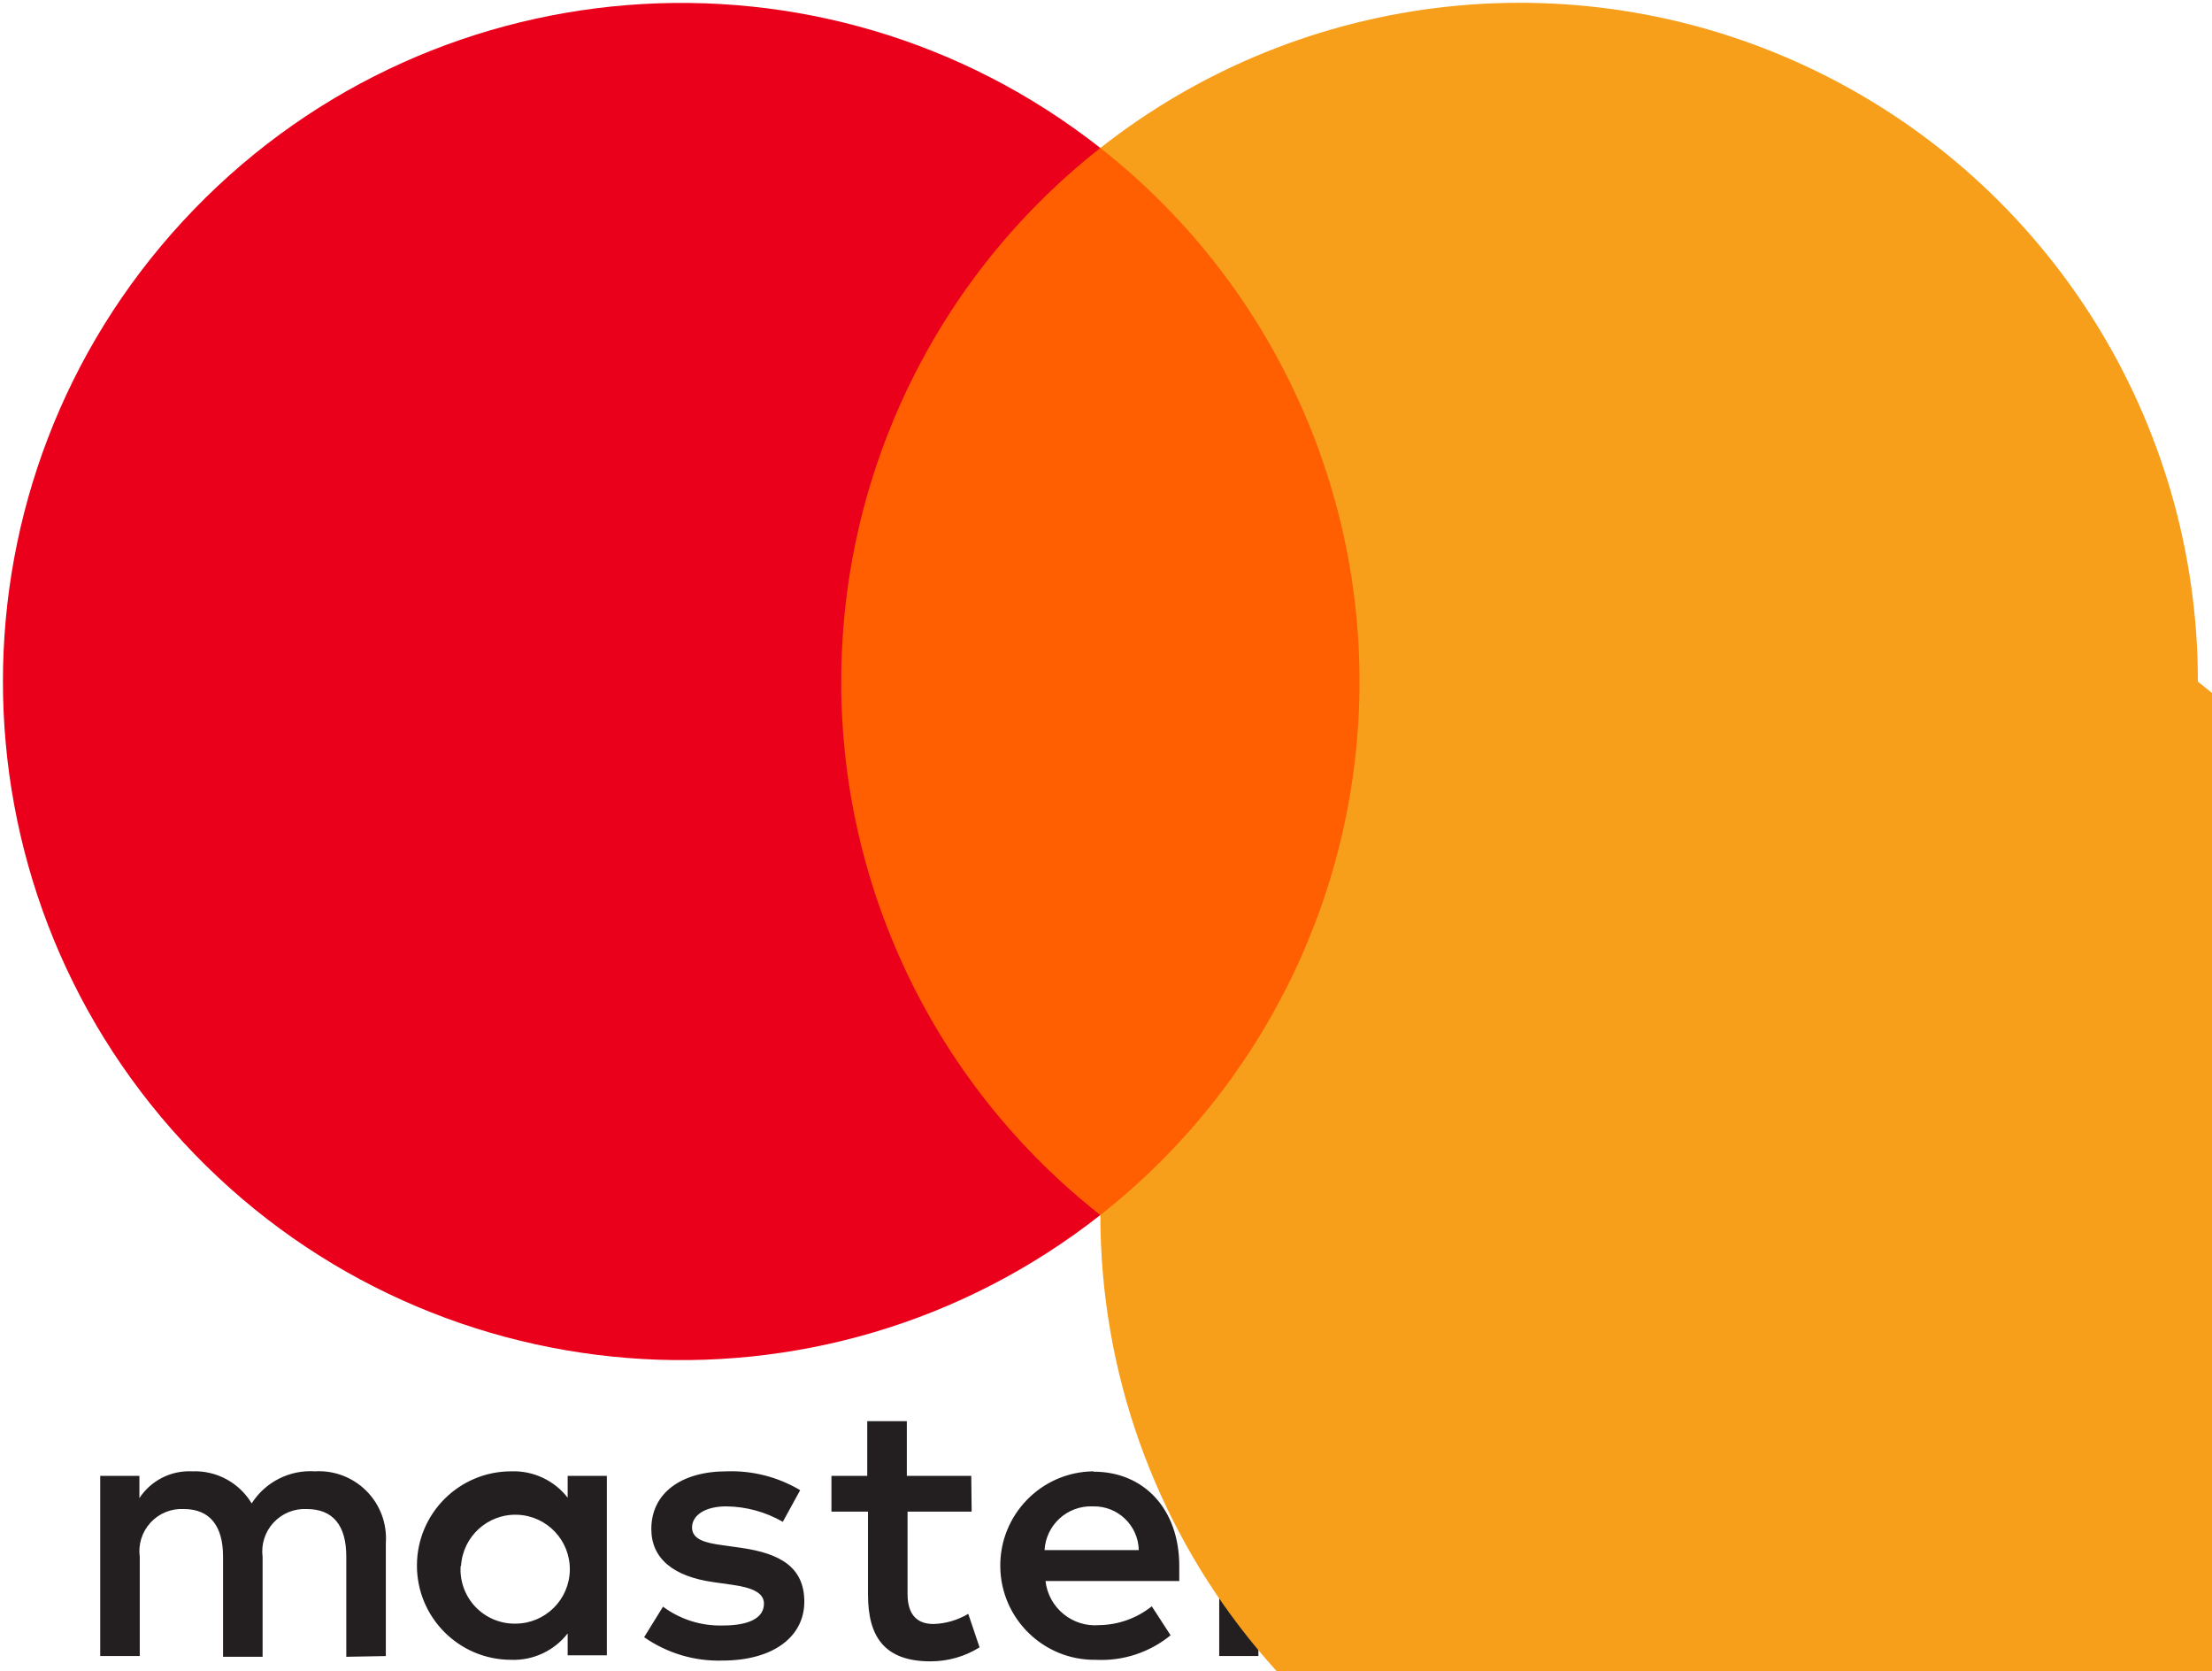
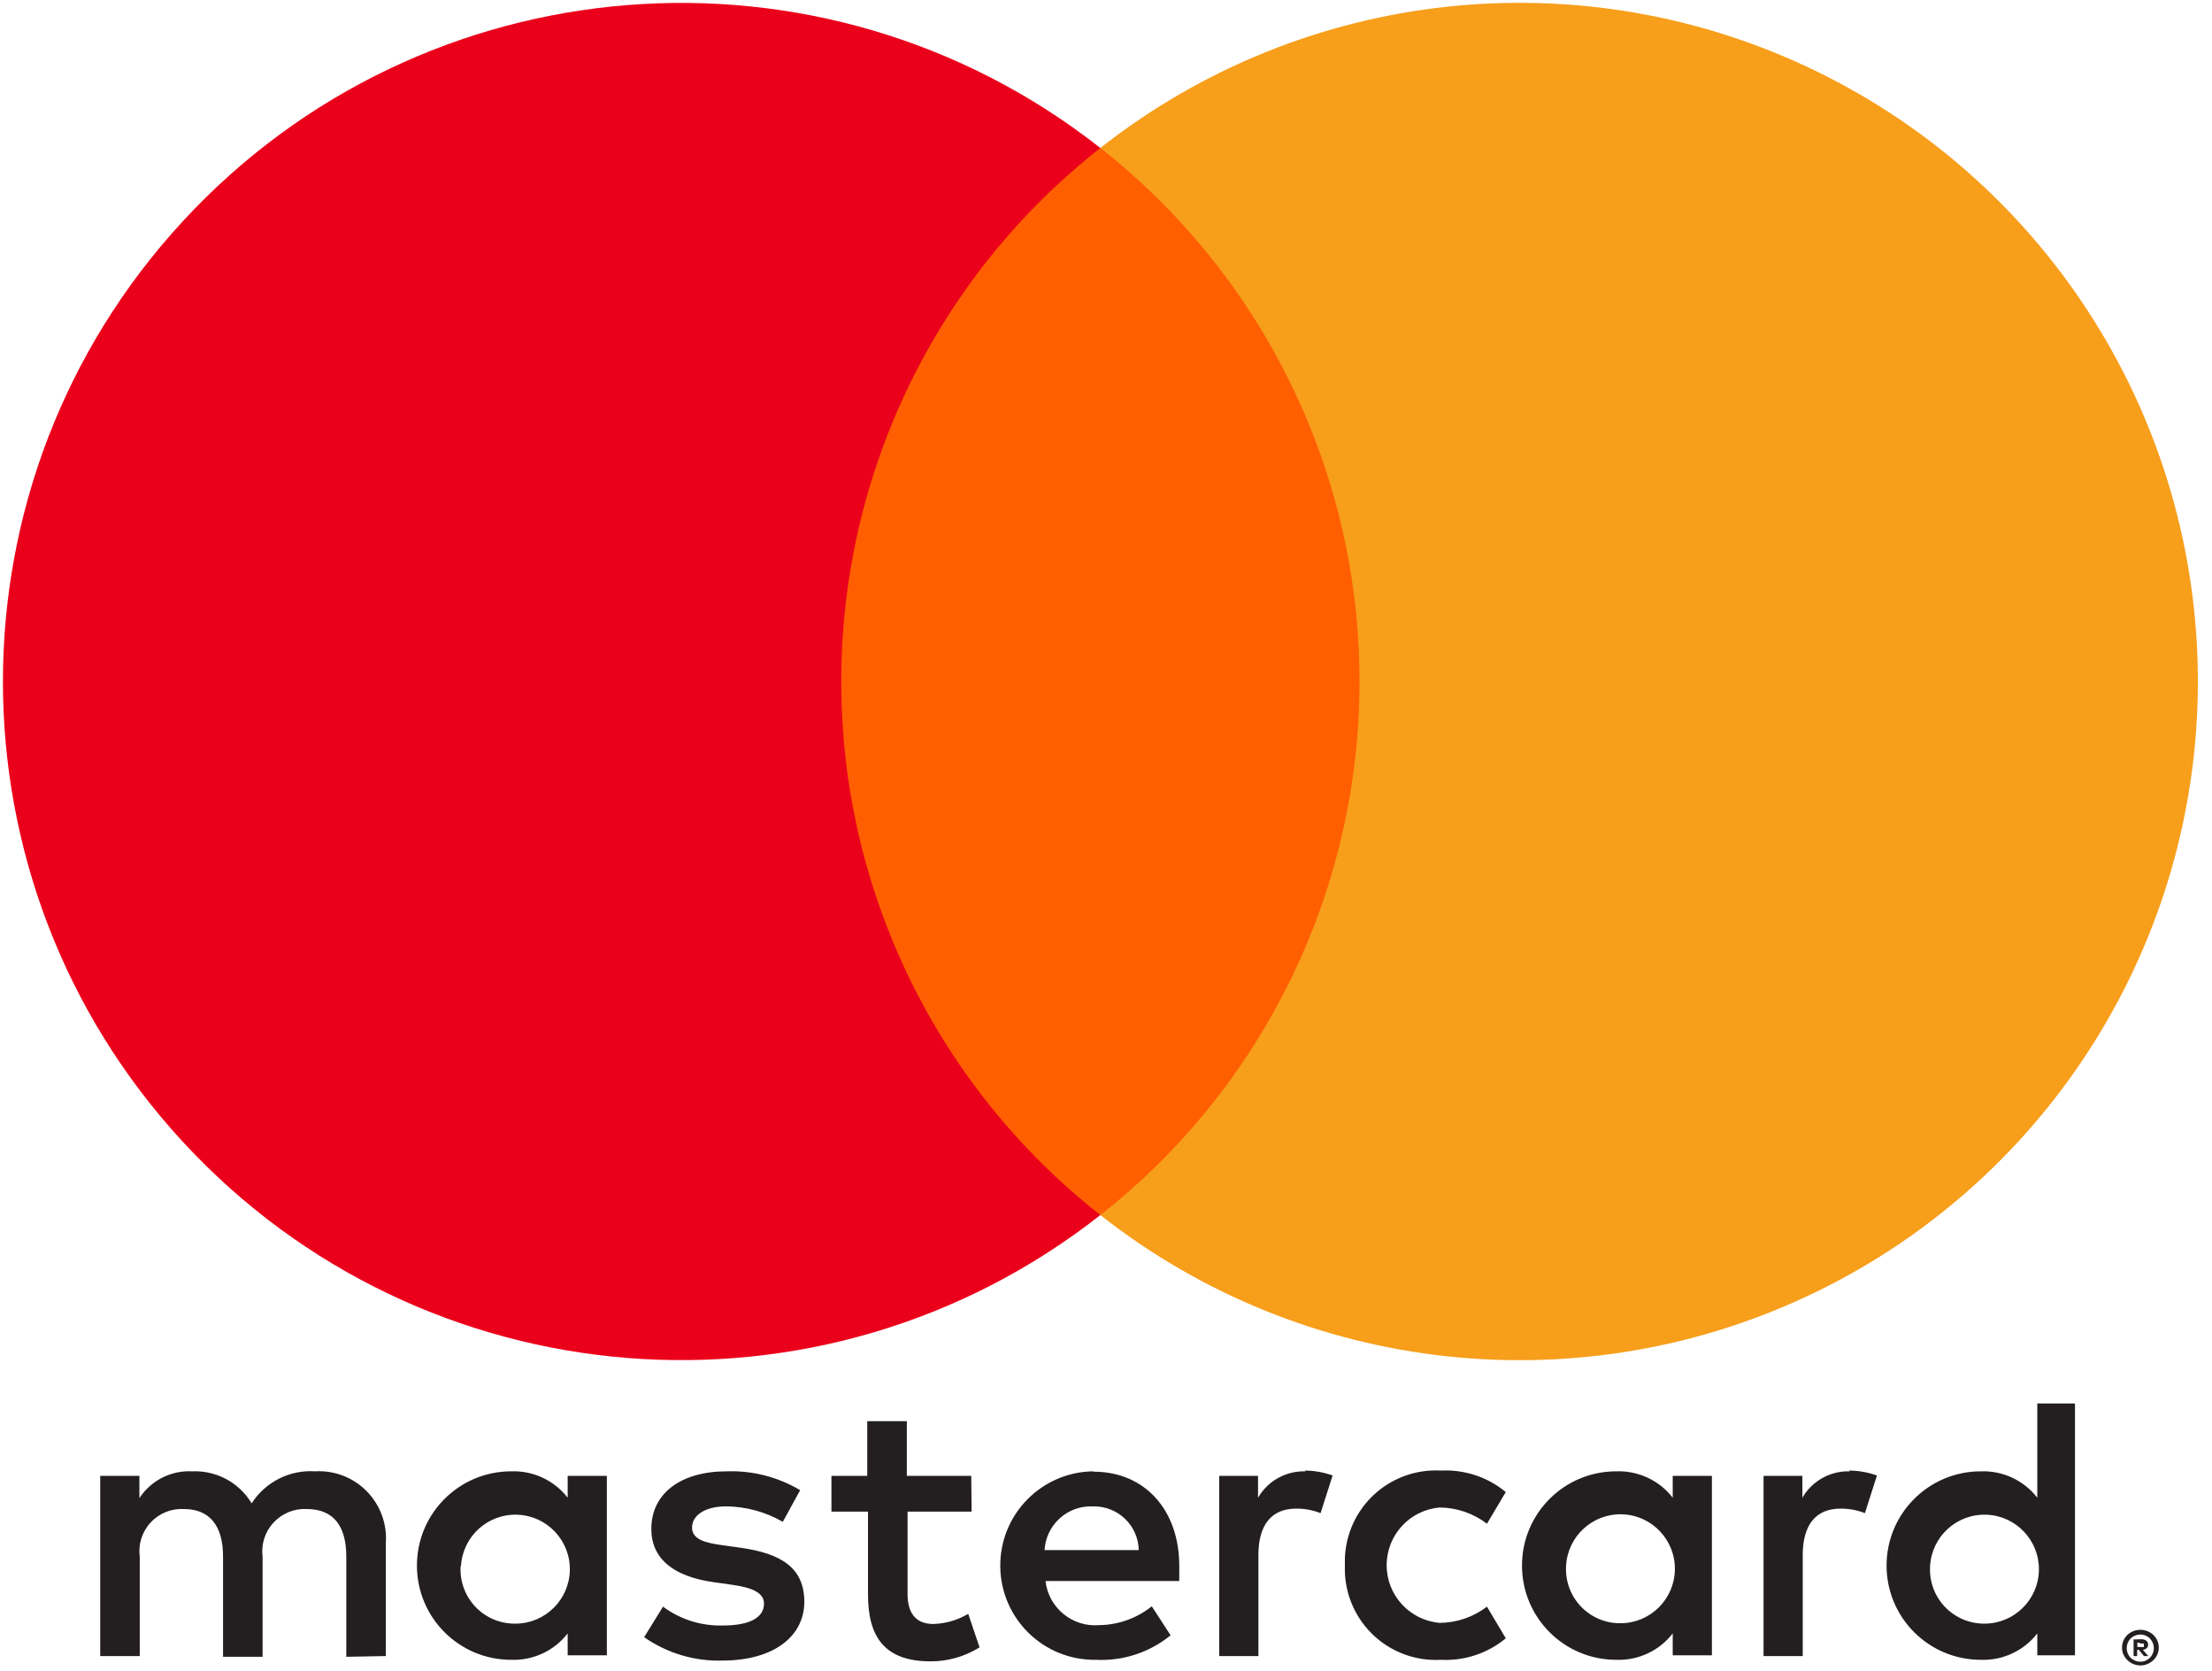
- <svg xmlns="http://www.w3.org/2000/svg" width="49" height="37">
-   <g fill-rule="nonzero" fill="none">
-     <path d="M8.547 36.674v-2.505a1.486 1.486 0 0 0-1.57-1.586 1.544 1.544 0 0 0-1.402.71 1.465 1.465 0 0 0-1.319-.71 1.319 1.319 0 0 0-1.168.593v-.493H2.22v3.99h.876v-2.195a.935.935 0 0 1 .977-1.06c.576 0 .868.375.868 1.052v2.22h.876v-2.212a.94.94 0 0 1 .977-1.06c.593 0 .877.375.877 1.052v2.22l.876-.016zm12.968-3.991h-1.427v-1.21h-.877v1.21h-.793v.793h.81v1.837c0 .927.359 1.478 1.386 1.478.383 0 .76-.106 1.085-.31l-.25-.742a1.603 1.603 0 0 1-.769.225c-.417 0-.576-.267-.576-.668v-1.82h1.42l-.009-.793zm7.404-.1a1.177 1.177 0 0 0-1.051.584v-.484h-.86v3.99h.868v-2.237c0-.66.284-1.027.835-1.027.185-.002.37.032.542.1l.267-.834a1.857 1.857 0 0 0-.617-.109l.016.017zM17.725 33a2.984 2.984 0 0 0-1.627-.417c-1.01 0-1.67.484-1.67 1.277 0 .651.484 1.052 1.377 1.177l.418.059c.476.067.7.192.7.417 0 .31-.316.484-.909.484a2.124 2.124 0 0 1-1.327-.417l-.418.676a2.88 2.88 0 0 0 1.728.518c1.152 0 1.82-.543 1.82-1.303 0-.76-.526-1.068-1.394-1.193l-.417-.059c-.376-.05-.676-.125-.676-.392s.283-.468.76-.468c.439.005.87.123 1.251.342l.384-.7zm23.252-.417a1.177 1.177 0 0 0-1.051.584v-.484h-.86v3.99h.868v-2.237c0-.66.284-1.027.835-1.027.185-.002.37.032.542.1l.267-.834a1.857 1.857 0 0 0-.617-.109l.016.017zM29.792 34.67a2.016 2.016 0 0 0 2.128 2.087 2.087 2.087 0 0 0 1.436-.476l-.417-.701c-.3.229-.666.355-1.044.359a1.281 1.281 0 0 1 0-2.555c.378.004.744.13 1.044.36l.417-.702a2.087 2.087 0 0 0-1.436-.476 2.016 2.016 0 0 0-2.128 2.087v.017zm8.13 0v-1.987h-.868v.484a1.515 1.515 0 0 0-1.252-.584 2.087 2.087 0 0 0 0 4.174c.487.018.953-.2 1.252-.584v.484h.868V34.67zm-3.23 0a1.206 1.206 0 1 1 1.21 1.277 1.198 1.198 0 0 1-1.21-1.277zm-10.476-2.087a2.087 2.087 0 0 0 .058 4.174c.6.031 1.191-.162 1.657-.543l-.417-.642c-.33.264-.738.41-1.16.417a1.106 1.106 0 0 1-1.194-.977h2.963v-.334c0-1.252-.776-2.087-1.895-2.087l-.012-.008zm0 .776a.99.99 0 0 1 1.01.969h-2.087a1.027 1.027 0 0 1 1.06-.969h.017zm21.75 1.32V31.08h-.836v2.087a1.515 1.515 0 0 0-1.252-.584 2.087 2.087 0 0 0 0 4.174c.487.018.953-.2 1.252-.584v.484h.835v-1.979zm1.447 1.414a.417.417 0 0 1 .288.113.388.388 0 0 1-.13.643.392.392 0 0 1-.158.033.417.417 0 0 1-.375-.242.392.392 0 0 1 .087-.434.417.417 0 0 1 .3-.113h-.012zm0 .706a.296.296 0 0 0 .217-.092.309.309 0 0 0 0-.417.309.309 0 0 0-.217-.092.313.313 0 0 0-.22.092.309.309 0 0 0 0 .417.309.309 0 0 0 .1.067.309.309 0 0 0 .133.025h-.013zm.025-.497a.167.167 0 0 1 .109.034c.026.021.04.054.038.087a.1.1 0 0 1-.03.075.146.146 0 0 1-.087.038l.12.138h-.095l-.113-.138h-.038v.138h-.079v-.368l.175-.004zm-.091.071v.1h.091a.088.088 0 0 0 .05 0 .042.042 0 0 0 0-.037.042.042 0 0 0 0-.038.088.088 0 0 0-.05 0l-.091-.025zm-4.592-1.695a1.206 1.206 0 1 1 1.21 1.278 1.198 1.198 0 0 1-1.21-1.278zm-29.312 0v-1.995h-.868v.484a1.515 1.515 0 0 0-1.252-.584 2.087 2.087 0 0 0 0 4.174c.487.018.953-.2 1.252-.584v.484h.868v-1.979zm-3.23 0a1.206 1.206 0 1 1 1.21 1.278 1.198 1.198 0 0 1-1.219-1.278h.008z" fill="#231F20" />
-     <path fill="#FF5F00" d="M17.8 3.277h13.148v23.631H17.8z" />
-     <path d="M18.636 15.094a15.003 15.003 0 0 1 5.739-11.817C18.215-1.565 9.367-.86 4.052 4.897c-5.316 5.757-5.316 14.633 0 20.39 5.315 5.758 14.162 6.463 20.323 1.62a15.003 15.003 0 0 1-5.74-11.813z" fill="#EB001B" />
-     <path d="M48.687 15.094a15.024 15.024 0 1 1-24.312 11.813 15.028 15.028 0 0 0 0-23.63A15.024 15.024 0 0 1 48.687 15.09v.004z" fill="#F79E1B" />
+ <svg xmlns="http://www.w3.org/2000/svg" width="49px" height="37px" viewBox="0 0 49 37" version="1.1">
+   <defs />
+   <g id="Page-1" stroke="none" stroke-width="1" fill="none" fill-rule="evenodd">
+     <g id="5_оплата_карта" transform="translate(-820, -355)" fill-rule="nonzero">
+       <g id="Group-13" transform="translate(170, 126)">
+         <g id="Group-6" transform="translate(157, 209)">
+           <g id="Group-9" transform="translate(39, 20)">
+             <g id="Group-14" transform="translate(315, 0)">
+               <g id="logo_mastercard_card" transform="translate(139, 0)">
+                 <g id="MC">
+                   <path d="M8.547,36.674 L8.547,34.169 C8.577,33.743 8.421,33.325 8.121,33.021 C7.821,32.717 7.404,32.558 6.978,32.583 C6.416,32.546 5.879,32.818 5.575,33.292 C5.299,32.832 4.793,32.56 4.256,32.583 C3.789,32.559 3.345,32.785 3.088,33.176 L3.088,32.683 L2.22,32.683 L2.22,36.674 L3.096,36.674 L3.096,34.478 C3.058,34.202 3.146,33.923 3.335,33.718 C3.524,33.513 3.794,33.403 4.073,33.418 C4.649,33.418 4.941,33.793 4.941,34.47 L4.941,36.69 L5.817,36.69 L5.817,34.478 C5.781,34.202 5.869,33.924 6.058,33.719 C6.247,33.515 6.516,33.404 6.794,33.418 C7.387,33.418 7.671,33.793 7.671,34.47 L7.671,36.69 L8.547,36.674 Z M21.515,32.683 L20.088,32.683 L20.088,31.472 L19.211,31.472 L19.211,32.683 L18.418,32.683 L18.418,33.476 L19.228,33.476 L19.228,35.313 C19.228,36.24 19.587,36.791 20.614,36.791 C20.997,36.792 21.373,36.685 21.699,36.482 L21.448,35.739 C21.215,35.877 20.951,35.955 20.68,35.964 C20.263,35.964 20.104,35.697 20.104,35.296 L20.104,33.476 L21.523,33.476 L21.515,32.683 Z M28.919,32.583 C28.488,32.57 28.085,32.794 27.868,33.167 L27.868,32.683 L27.008,32.683 L27.008,36.674 L27.876,36.674 L27.876,34.436 C27.876,33.777 28.16,33.409 28.711,33.409 C28.896,33.407 29.081,33.441 29.253,33.509 L29.52,32.675 C29.322,32.604 29.113,32.567 28.903,32.566 L28.919,32.583 Z M17.725,33 C17.234,32.708 16.669,32.563 16.098,32.583 C15.087,32.583 14.428,33.067 14.428,33.86 C14.428,34.511 14.912,34.912 15.805,35.037 L16.223,35.096 C16.699,35.163 16.924,35.288 16.924,35.513 C16.924,35.822 16.607,35.997 16.014,35.997 C15.537,36.011 15.07,35.864 14.687,35.58 L14.269,36.256 C14.775,36.609 15.381,36.791 15.997,36.774 C17.149,36.774 17.817,36.231 17.817,35.471 C17.817,34.712 17.291,34.403 16.423,34.278 L16.006,34.219 C15.63,34.169 15.33,34.094 15.33,33.827 C15.33,33.56 15.613,33.359 16.089,33.359 C16.529,33.364 16.96,33.482 17.341,33.701 L17.725,33 Z M40.977,32.583 C40.546,32.57 40.143,32.794 39.926,33.167 L39.926,32.683 L39.066,32.683 L39.066,36.674 L39.934,36.674 L39.934,34.436 C39.934,33.777 40.218,33.409 40.769,33.409 C40.954,33.407 41.139,33.441 41.311,33.509 L41.578,32.675 C41.38,32.604 41.171,32.567 40.961,32.566 L40.977,32.583 Z M29.792,34.67 C29.771,35.237 29.99,35.787 30.395,36.184 C30.8,36.581 31.354,36.789 31.92,36.757 C32.442,36.784 32.954,36.614 33.356,36.281 L32.939,35.58 C32.639,35.809 32.273,35.935 31.895,35.939 C31.23,35.885 30.717,35.329 30.717,34.662 C30.717,33.994 31.23,33.438 31.895,33.384 C32.273,33.388 32.639,33.514 32.939,33.743 L33.356,33.042 C32.954,32.709 32.442,32.54 31.92,32.566 C31.354,32.534 30.8,32.742 30.395,33.139 C29.99,33.537 29.771,34.086 29.792,34.653 L29.792,34.67 Z M37.922,34.67 L37.922,32.683 L37.054,32.683 L37.054,33.167 C36.755,32.782 36.289,32.565 35.802,32.583 C34.649,32.583 33.715,33.517 33.715,34.67 C33.715,35.823 34.649,36.757 35.802,36.757 C36.289,36.775 36.755,36.558 37.054,36.173 L37.054,36.657 L37.922,36.657 L37.922,34.67 Z M34.692,34.67 C34.73,34.015 35.285,33.511 35.941,33.535 C36.597,33.56 37.112,34.104 37.102,34.76 C37.091,35.417 36.558,35.944 35.902,35.947 C35.568,35.952 35.247,35.816 35.017,35.573 C34.788,35.331 34.67,35.003 34.692,34.67 Z M24.216,32.583 C23.063,32.599 22.142,33.546 22.158,34.699 C22.174,35.852 23.121,36.773 24.274,36.757 C24.874,36.788 25.465,36.595 25.931,36.214 L25.514,35.572 C25.184,35.836 24.776,35.983 24.353,35.989 C23.757,36.04 23.227,35.607 23.16,35.012 L26.123,35.012 C26.123,34.904 26.123,34.795 26.123,34.678 C26.123,33.426 25.347,32.591 24.228,32.591 L24.216,32.583 Z M24.216,33.359 C24.478,33.354 24.732,33.453 24.921,33.634 C25.111,33.816 25.22,34.065 25.226,34.328 L23.139,34.328 C23.17,33.77 23.641,33.34 24.199,33.359 L24.216,33.359 Z M45.965,34.678 L45.965,31.08 L45.13,31.08 L45.13,33.167 C44.831,32.782 44.365,32.565 43.878,32.583 C42.726,32.583 41.791,33.517 41.791,34.67 C41.791,35.823 42.726,36.757 43.878,36.757 C44.365,36.775 44.831,36.558 45.13,36.173 L45.13,36.657 L45.965,36.657 L45.965,34.678 Z M47.413,36.093 C47.468,36.093 47.522,36.103 47.572,36.123 C47.62,36.142 47.664,36.17 47.701,36.206 C47.738,36.242 47.768,36.285 47.789,36.331 C47.832,36.43 47.832,36.542 47.789,36.64 C47.768,36.687 47.738,36.729 47.701,36.765 C47.664,36.801 47.62,36.829 47.572,36.849 C47.522,36.871 47.468,36.882 47.413,36.882 C47.252,36.881 47.106,36.787 47.038,36.64 C46.996,36.542 46.996,36.43 47.038,36.331 C47.059,36.285 47.089,36.242 47.125,36.206 C47.163,36.17 47.207,36.142 47.255,36.123 C47.309,36.101 47.367,36.091 47.426,36.093 L47.413,36.093 Z M47.413,36.799 C47.455,36.799 47.496,36.791 47.534,36.774 C47.57,36.758 47.603,36.735 47.63,36.707 C47.739,36.589 47.739,36.408 47.63,36.29 C47.603,36.261 47.57,36.239 47.534,36.223 C47.496,36.206 47.455,36.198 47.413,36.198 C47.372,36.198 47.331,36.206 47.292,36.223 C47.255,36.238 47.221,36.261 47.192,36.29 C47.084,36.408 47.084,36.589 47.192,36.707 C47.221,36.736 47.255,36.758 47.292,36.774 C47.334,36.792 47.38,36.801 47.426,36.799 L47.413,36.799 Z M47.438,36.302 C47.477,36.3 47.516,36.312 47.547,36.336 C47.573,36.357 47.587,36.39 47.585,36.423 C47.586,36.451 47.575,36.478 47.555,36.498 C47.531,36.52 47.5,36.534 47.468,36.536 L47.589,36.674 L47.493,36.674 L47.38,36.536 L47.342,36.536 L47.342,36.674 L47.263,36.674 L47.263,36.306 L47.438,36.302 Z M47.347,36.373 L47.347,36.473 L47.438,36.473 C47.455,36.478 47.472,36.478 47.489,36.473 C47.494,36.461 47.494,36.448 47.489,36.436 C47.494,36.424 47.494,36.41 47.489,36.398 C47.472,36.393 47.455,36.393 47.438,36.398 L47.347,36.373 Z M42.755,34.678 C42.794,34.023 43.349,33.519 44.005,33.544 C44.66,33.568 45.176,34.113 45.166,34.769 C45.155,35.425 44.622,35.952 43.966,35.956 C43.632,35.96 43.311,35.824 43.081,35.582 C42.851,35.339 42.733,35.012 42.755,34.678 Z M13.443,34.678 L13.443,32.683 L12.575,32.683 L12.575,33.167 C12.276,32.782 11.81,32.565 11.323,32.583 C10.17,32.583 9.236,33.517 9.236,34.67 C9.236,35.823 10.17,36.757 11.323,36.757 C11.81,36.775 12.276,36.558 12.575,36.173 L12.575,36.657 L13.443,36.657 L13.443,34.678 Z M10.212,34.678 C10.251,34.023 10.806,33.519 11.462,33.544 C12.118,33.568 12.633,34.113 12.623,34.769 C12.612,35.425 12.079,35.952 11.423,35.956 C11.087,35.962 10.764,35.828 10.533,35.585 C10.301,35.342 10.182,35.013 10.204,34.678 L10.212,34.678 Z" id="Shape" fill="#231F20" />
+                   <rect id="Rectangle-path" fill="#FF5F00" x="17.8" y="3.277" width="13.148" height="23.631" />
+                   <path d="M18.636,15.094 C18.631,10.482 20.747,6.124 24.375,3.277 C18.214,-1.565 9.367,-0.86 4.052,4.897 C-1.264,10.654 -1.264,19.53 4.052,25.288 C9.367,31.045 18.214,31.75 24.375,26.908 C20.749,24.061 18.632,19.705 18.636,15.094 Z" id="Shape" fill="#EB001B" />
+                   <path d="M48.687,15.094 C48.687,20.848 45.402,26.097 40.228,28.611 C35.053,31.125 28.897,30.464 24.375,26.908 C28,24.059 30.116,19.703 30.116,15.092 C30.116,10.482 28,6.126 24.375,3.277 C28.897,-0.279 35.053,-0.941 40.228,1.574 C45.402,4.088 48.687,9.337 48.687,15.09 L48.687,15.094 Z" id="Shape" fill="#F79E1B" />
+                 </g>
+               </g>
+             </g>
+           </g>
+         </g>
+       </g>
+     </g>
  </g>
</svg>
